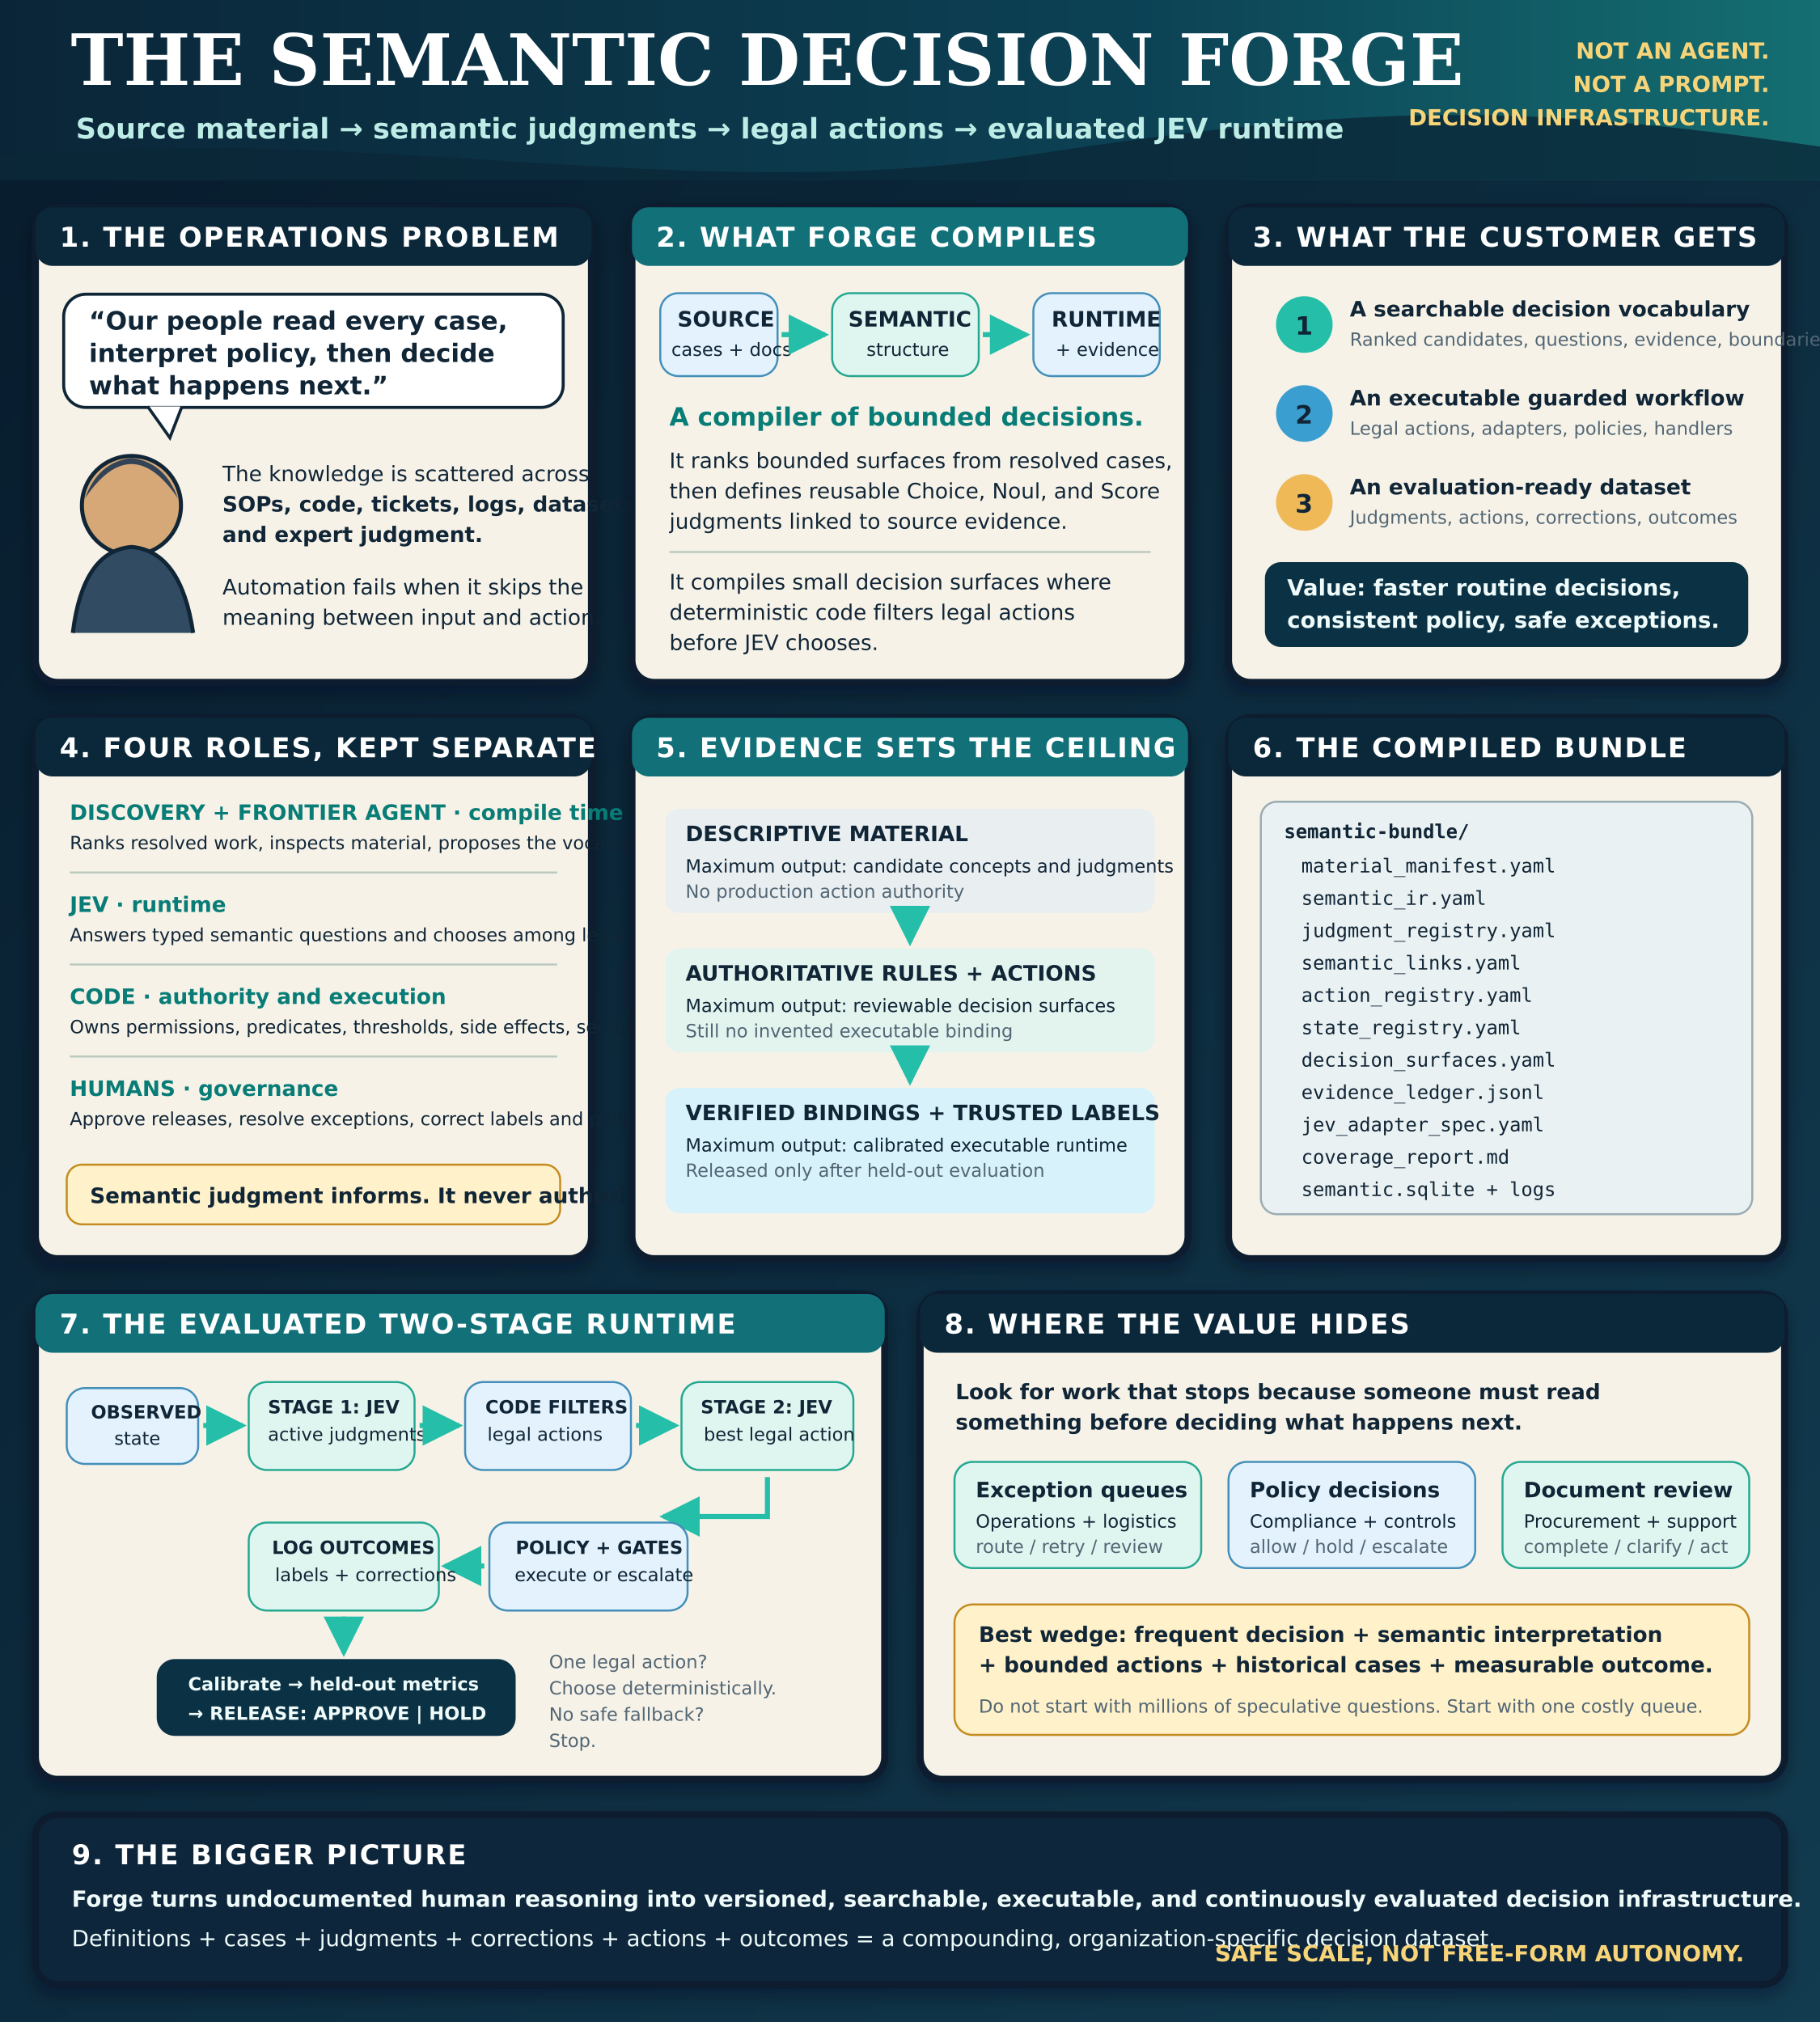
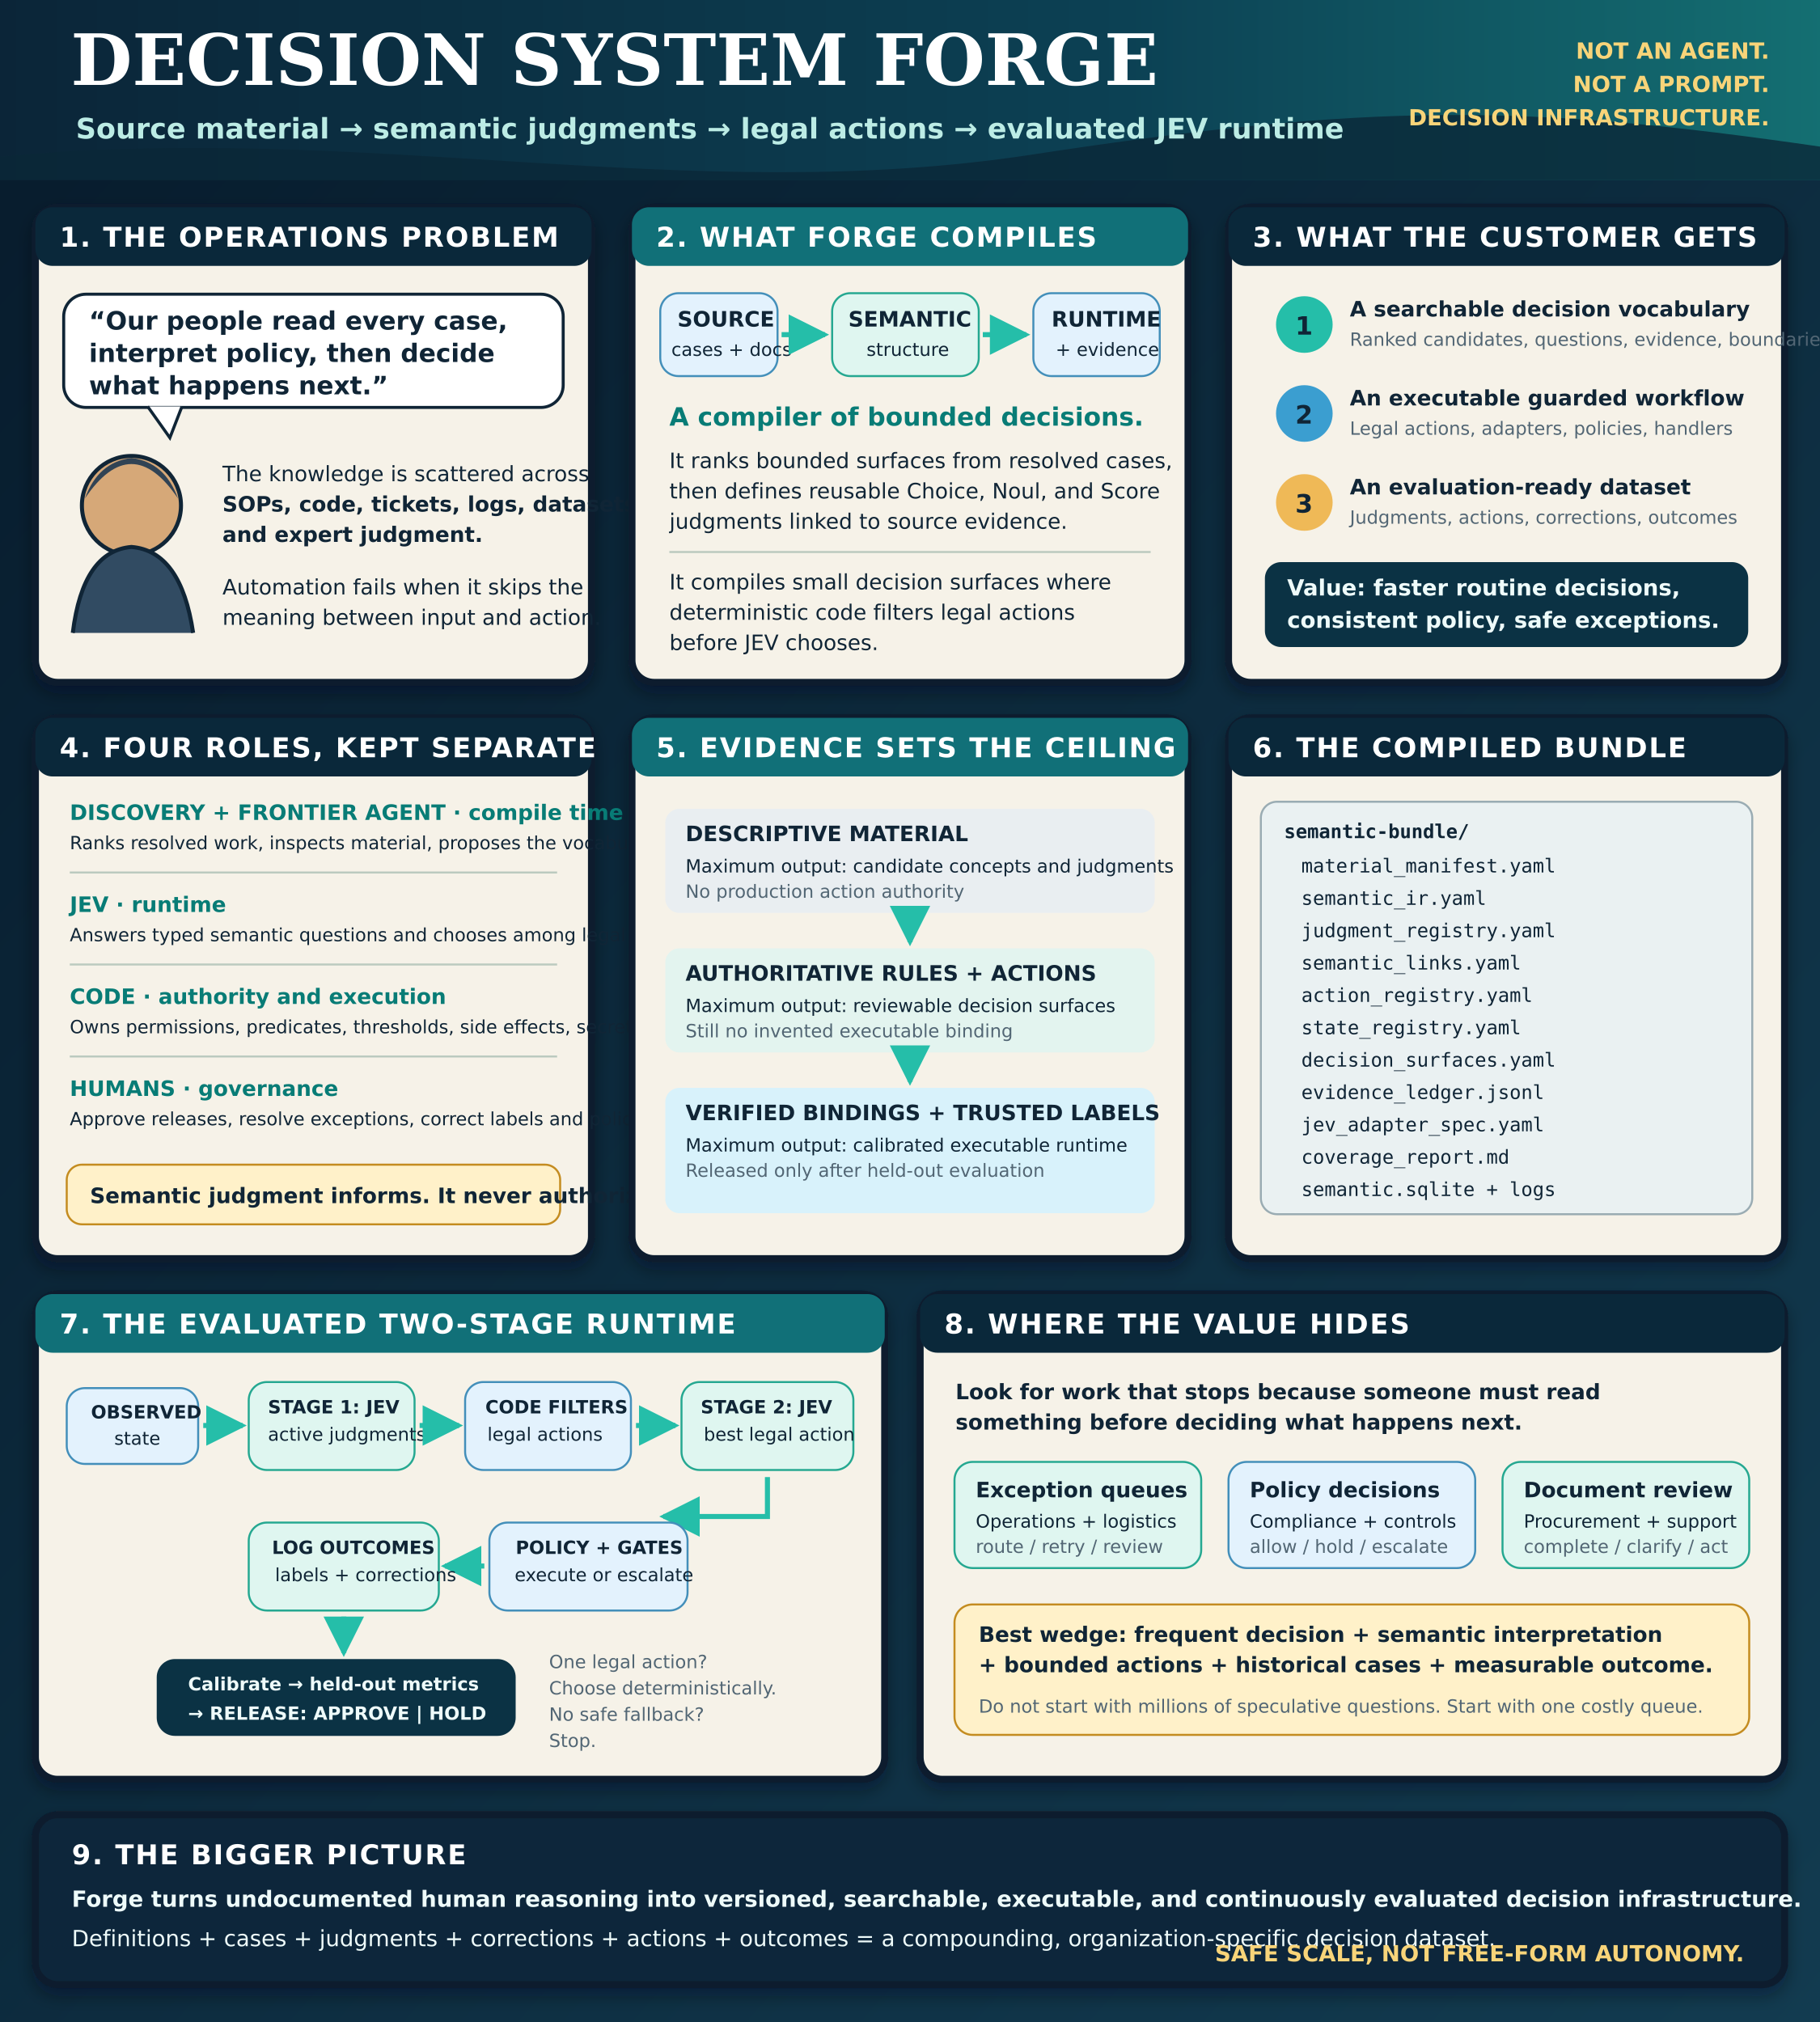
<svg xmlns="http://www.w3.org/2000/svg" width="1800" height="2000" viewBox="0 0 1800 2000" role="img" aria-labelledby="title description">
  <defs>
    <linearGradient id="page" x1="0" y1="0" x2="1" y2="1">
      <stop offset="0" stop-color="#071b2c" />
      <stop offset="1" stop-color="#123b50" />
    </linearGradient>
    <linearGradient id="hero" x1="0" y1="0" x2="1" y2="0">
      <stop offset="0" stop-color="#0b2538" />
      <stop offset="0.62" stop-color="#0c4154" />
      <stop offset="1" stop-color="#146f72" />
    </linearGradient>
    <linearGradient id="accent" x1="0" y1="0" x2="1" y2="1">
      <stop offset="0" stop-color="#36d6b7" />
      <stop offset="1" stop-color="#40a9ff" />
    </linearGradient>
    <filter id="shadow" x="-10%" y="-10%" width="120%" height="130%">
      <feDropShadow dx="0" dy="8" stdDeviation="8" flood-color="#00111d" flood-opacity="0.35" />
    </filter>
    <marker id="arrow" viewBox="0 0 10 10" refX="9" refY="5" markerWidth="8" markerHeight="8" orient="auto-start-reverse">
      <path d="M 0 0 L 10 5 L 0 10 z" fill="#25bea9" />
    </marker>
    <style>
      .panel { fill:#f6f2e8; stroke:#081d2e; stroke-width:7; rx:22; filter:url(#shadow) }
      .panel-dark { fill:#0a283a; stroke:#081d2e; stroke-width:7; rx:22; filter:url(#shadow) }
      .bar { fill:#0a283a }
      .bar-accent { fill:#117078 }
      .panel-title { font-family:"DejaVu Sans"; font-size:27px; font-weight:800; letter-spacing:1.5px; fill:#fff }
      .h1 { font-family:"DejaVu Serif"; font-size:70px; font-weight:800; fill:#fff }
      .subtitle { font-family:"DejaVu Sans"; font-size:28px; font-weight:600; fill:#bcece5 }
      .tag { font-family:"DejaVu Sans"; font-size:22px; font-weight:800; fill:#f8d479 }
      .body { font-family:"DejaVu Sans"; font-size:25px; fill:#102536 }
      .body-sm { font-family:"DejaVu Sans"; font-size:21px; fill:#102536 }
      .body-xs { font-family:"DejaVu Sans"; font-size:18px; fill:#102536 }
      .body-white { font-family:"DejaVu Sans"; font-size:22px; fill:#eefbfa }
      .strong { font-weight:800 }
      .muted { fill:#526674 }
      .accent-text { fill:#087c76; font-weight:800 }
      .chip { fill:#dff6f0; stroke:#25a891; stroke-width:2; rx:18 }
      .chip-blue { fill:#e3f2fd; stroke:#438fba; stroke-width:2; rx:18 }
      .bubble { fill:#fff; stroke:#102536; stroke-width:3; rx:22 }
      .code { font-family:"DejaVu Sans Mono"; font-size:19px; fill:#102536 }
      .rule { stroke:#bbcabf; stroke-width:2 }
      .flow { stroke:#25bea9; stroke-width:8; fill:none; marker-end:url(#arrow) }
      .flow-thin { stroke:#25bea9; stroke-width:5; fill:none; marker-end:url(#arrow) }
    </style>
  </defs>
  <rect width="1800" height="2000" fill="url(#page)" />
  <rect x="0" y="0" width="1800" height="178" fill="url(#hero)" />
  <path d="M0 155 C360 120 680 205 1020 153 S1510 103 1800 145 L1800 178 L0 178 Z" fill="#0a2737" opacity="0.8" />
-   <text x="70" y="84" class="h1">THE SEMANTIC DECISION FORGE</text>
+   <text x="70" y="84" class="h1">DECISION SYSTEM FORGE</text>
  <text x="75" y="137" class="subtitle">Source material → semantic judgments → legal actions → evaluated JEV runtime</text>
  <text x="1750" y="58" class="tag" text-anchor="end">NOT AN AGENT.</text>
  <text x="1750" y="91" class="tag" text-anchor="end">NOT A PROMPT.</text>
  <text x="1750" y="124" class="tag" text-anchor="end">DECISION INFRASTRUCTURE.</text>
  <g transform="translate(35 205)">
    <rect class="panel" width="550" height="470" />
    <rect class="bar" width="550" height="58" rx="17" />
    <text x="24" y="39" class="panel-title">1. THE OPERATIONS PROBLEM</text>
    <rect x="28" y="86" width="494" height="112" class="bubble" />
    <path d="M111 197 l22 31 l12 -31" fill="#fff" stroke="#102536" stroke-width="3" />
    <text x="53" y="121" class="body strong">“Our people read every case,</text>
    <text x="53" y="153" class="body strong">interpret policy, then decide</text>
    <text x="53" y="185" class="body strong">what happens next.”</text>
    <circle cx="95" cy="295" r="49" fill="#d6a878" stroke="#102536" stroke-width="4" />
    <path d="M49 288 Q95 220 141 288 Q128 252 95 248 Q62 252 49 288" fill="#314354" />
    <path d="M37 421 Q47 340 95 336 Q144 340 156 421" fill="#314b62" stroke="#102536" stroke-width="4" />
    <text x="185" y="271" class="body-sm">The knowledge is scattered across</text>
    <text x="185" y="301" class="body-sm strong">SOPs, code, tickets, logs, datasets,</text>
    <text x="185" y="331" class="body-sm strong">and expert judgment.</text>
    <text x="185" y="383" class="body-sm">Automation fails when it skips the</text>
    <text x="185" y="413" class="body-sm">meaning between input and action.</text>
  </g>
  <g transform="translate(625 205)">
    <rect class="panel" width="550" height="470" />
    <rect class="bar-accent" width="550" height="58" rx="17" />
    <text x="24" y="39" class="panel-title">2. WHAT FORGE COMPILES</text>
    <rect x="28" y="85" width="116" height="82" class="chip-blue" />
    <text x="45" y="118" class="body-sm strong">SOURCE</text>
    <text x="39" y="147" class="body-xs">cases + docs</text>
    <path d="M148 126 H191" class="flow-thin" />
    <rect x="198" y="85" width="145" height="82" class="chip" />
    <text x="214" y="118" class="body-sm strong">SEMANTIC</text>
    <text x="232" y="147" class="body-xs">structure</text>
    <path d="M347 126 H390" class="flow-thin" />
    <rect x="397" y="85" width="125" height="82" class="chip-blue" />
    <text x="415" y="118" class="body-sm strong">RUNTIME</text>
    <text x="419" y="147" class="body-xs">+ evidence</text>
    <text x="37" y="216" class="body strong accent-text">A compiler of bounded decisions.</text>
    <text x="37" y="258" class="body-sm">It ranks bounded surfaces from resolved cases,</text>
    <text x="37" y="288" class="body-sm">then defines reusable Choice, Noul, and Score</text>
    <text x="37" y="318" class="body-sm">judgments linked to source evidence.</text>
    <line x1="37" y1="341" x2="513" y2="341" class="rule" />
    <text x="37" y="378" class="body-sm">It compiles small decision surfaces where</text>
    <text x="37" y="408" class="body-sm">deterministic code filters legal actions</text>
    <text x="37" y="438" class="body-sm">before JEV chooses.</text>
  </g>
  <g transform="translate(1215 205)">
    <rect class="panel" width="550" height="470" />
    <rect class="bar" width="550" height="58" rx="17" />
    <text x="24" y="39" class="panel-title">3. WHAT THE CUSTOMER GETS</text>
    <circle cx="75" cy="116" r="28" fill="#25bea9" />
    <text x="66" y="126" class="body strong" fill="#fff">1</text>
    <text x="120" y="108" class="body-sm strong">A searchable decision vocabulary</text>
    <text x="120" y="137" class="body-xs muted">Ranked candidates, questions, evidence, boundaries</text>
    <circle cx="75" cy="204" r="28" fill="#3b9ed0" />
    <text x="66" y="214" class="body strong" fill="#fff">2</text>
    <text x="120" y="196" class="body-sm strong">An executable guarded workflow</text>
    <text x="120" y="225" class="body-xs muted">Legal actions, adapters, policies, handlers</text>
    <circle cx="75" cy="292" r="28" fill="#efb957" />
    <text x="66" y="302" class="body strong" fill="#fff">3</text>
    <text x="120" y="284" class="body-sm strong">An evaluation-ready dataset</text>
    <text x="120" y="313" class="body-xs muted">Judgments, actions, corrections, outcomes</text>
    <rect x="36" y="351" width="478" height="84" rx="16" fill="#0b3244" />
    <text x="58" y="384" class="body-white strong">Value: faster routine decisions,</text>
    <text x="58" y="416" class="body-white strong">consistent policy, safe exceptions.</text>
  </g>
  <g transform="translate(35 710)">
    <rect class="panel" width="550" height="535" />
    <rect class="bar" width="550" height="58" rx="17" />
    <text x="24" y="39" class="panel-title">4. FOUR ROLES, KEPT SEPARATE</text>
    <text x="34" y="101" class="body-sm strong accent-text">DISCOVERY + FRONTIER AGENT · compile time</text>
    <text x="34" y="130" class="body-xs">Ranks resolved work, inspects material, proposes the vocabulary.</text>
    <line x1="34" y1="153" x2="516" y2="153" class="rule" />
    <text x="34" y="192" class="body-sm strong accent-text">JEV · runtime</text>
    <text x="34" y="221" class="body-xs">Answers typed semantic questions and chooses among legal options.</text>
    <line x1="34" y1="244" x2="516" y2="244" class="rule" />
    <text x="34" y="283" class="body-sm strong accent-text">CODE · authority and execution</text>
    <text x="34" y="312" class="body-xs">Owns permissions, predicates, thresholds, side effects, secrets.</text>
    <line x1="34" y1="335" x2="516" y2="335" class="rule" />
    <text x="34" y="374" class="body-sm strong accent-text">HUMANS · governance</text>
    <text x="34" y="403" class="body-xs">Approve releases, resolve exceptions, correct labels and policy.</text>
    <rect x="31" y="442" width="488" height="59" rx="15" fill="#fff1c9" stroke="#c48c20" stroke-width="2" />
    <text x="54" y="480" class="body-sm strong">Semantic judgment informs. It never authorizes.</text>
  </g>
  <g transform="translate(625 710)">
    <rect class="panel" width="550" height="535" />
    <rect class="bar-accent" width="550" height="58" rx="17" />
    <text x="24" y="39" class="panel-title">5. EVIDENCE SETS THE CEILING</text>
    <rect x="33" y="90" width="484" height="103" rx="14" fill="#e9eef1" />
    <text x="53" y="122" class="body-sm strong">DESCRIPTIVE MATERIAL</text>
    <text x="53" y="153" class="body-xs">Maximum output: candidate concepts and judgments</text>
    <text x="53" y="178" class="body-xs muted">No production action authority</text>
    <path d="M275 199 V222" class="flow-thin" />
    <rect x="33" y="228" width="484" height="103" rx="14" fill="#e3f4ef" />
    <text x="53" y="260" class="body-sm strong">AUTHORITATIVE RULES + ACTIONS</text>
    <text x="53" y="291" class="body-xs">Maximum output: reviewable decision surfaces</text>
    <text x="53" y="316" class="body-xs muted">Still no invented executable binding</text>
    <path d="M275 337 V360" class="flow-thin" />
    <rect x="33" y="366" width="484" height="124" rx="14" fill="#d8f2fb" />
    <text x="53" y="398" class="body-sm strong">VERIFIED BINDINGS + TRUSTED LABELS</text>
    <text x="53" y="429" class="body-xs">Maximum output: calibrated executable runtime</text>
    <text x="53" y="454" class="body-xs muted">Released only after held-out evaluation</text>
  </g>
  <g transform="translate(1215 710)">
    <rect class="panel" width="550" height="535" />
    <rect class="bar" width="550" height="58" rx="17" />
    <text x="24" y="39" class="panel-title">6. THE COMPILED BUNDLE</text>
    <rect x="32" y="83" width="486" height="408" rx="16" fill="#eaf1f2" stroke="#9aacb3" stroke-width="2" />
    <text x="55" y="119" class="code strong">semantic-bundle/</text>
    <text x="72" y="153" class="code">material_manifest.yaml</text>
    <text x="72" y="185" class="code">semantic_ir.yaml</text>
    <text x="72" y="217" class="code">judgment_registry.yaml</text>
    <text x="72" y="249" class="code">semantic_links.yaml</text>
    <text x="72" y="281" class="code">action_registry.yaml</text>
    <text x="72" y="313" class="code">state_registry.yaml</text>
    <text x="72" y="345" class="code">decision_surfaces.yaml</text>
    <text x="72" y="377" class="code">evidence_ledger.jsonl</text>
    <text x="72" y="409" class="code">jev_adapter_spec.yaml</text>
    <text x="72" y="441" class="code">coverage_report.md</text>
    <text x="72" y="473" class="code">semantic.sqlite + logs</text>
  </g>
  <g transform="translate(35 1280)">
    <rect class="panel" width="840" height="480" />
    <rect class="bar-accent" width="840" height="58" rx="17" />
    <text x="24" y="39" class="panel-title">7. THE EVALUATED TWO-STAGE RUNTIME</text>
    <rect x="31" y="93" width="130" height="75" class="chip-blue" />
    <text x="55" y="123" class="body-xs strong">OBSERVED</text>
    <text x="78" y="149" class="body-xs">state</text>
    <path d="M166 130 H205" class="flow-thin" />
    <rect x="211" y="87" width="164" height="87" class="chip" />
    <text x="230" y="118" class="body-xs strong">STAGE 1: JEV</text>
    <text x="230" y="145" class="body-xs">active judgments</text>
    <path d="M380 130 H419" class="flow-thin" />
    <rect x="425" y="87" width="164" height="87" class="chip-blue" />
    <text x="445" y="118" class="body-xs strong">CODE FILTERS</text>
    <text x="447" y="145" class="body-xs">legal actions</text>
    <path d="M594 130 H633" class="flow-thin" />
    <rect x="639" y="87" width="170" height="87" class="chip" />
    <text x="658" y="118" class="body-xs strong">STAGE 2: JEV</text>
    <text x="661" y="145" class="body-xs">best legal action</text>
    <path d="M724 181 V220 H621" class="flow-thin" />
    <rect x="449" y="226" width="196" height="87" class="chip-blue" />
    <text x="475" y="257" class="body-xs strong">POLICY + GATES</text>
    <text x="474" y="284" class="body-xs">execute or escalate</text>
    <path d="M444 269 H405" class="flow-thin" />
    <rect x="211" y="226" width="188" height="87" class="chip" />
    <text x="234" y="257" class="body-xs strong">LOG OUTCOMES</text>
    <text x="237" y="284" class="body-xs">labels + corrections</text>
    <path d="M305 319 V355" class="flow-thin" />
    <rect x="120" y="361" width="355" height="76" rx="18" fill="#0b3244" />
    <text x="151" y="392" class="body-xs strong" style="fill:#eefbfa">Calibrate → held-out metrics</text>
    <text x="151" y="421" class="body-xs strong" style="fill:#eefbfa">→ RELEASE: APPROVE | HOLD</text>
    <text x="508" y="370" class="body-xs muted">One legal action?</text>
    <text x="508" y="396" class="body-xs muted">Choose deterministically.</text>
    <text x="508" y="422" class="body-xs muted">No safe fallback?</text>
    <text x="508" y="448" class="body-xs muted">Stop.</text>
  </g>
  <g transform="translate(910 1280)">
    <rect class="panel" width="855" height="480" />
    <rect class="bar" width="855" height="58" rx="17" />
    <text x="24" y="39" class="panel-title">8. WHERE THE VALUE HIDES</text>
    <text x="35" y="104" class="body-sm strong">Look for work that stops because someone must read</text>
    <text x="35" y="134" class="body-sm strong">something before deciding what happens next.</text>
    <rect x="34" y="166" width="244" height="105" class="chip" />
    <text x="55" y="201" class="body-sm strong">Exception queues</text>
    <text x="55" y="231" class="body-xs">Operations + logistics</text>
    <text x="55" y="256" class="body-xs muted">route / retry / review</text>
    <rect x="305" y="166" width="244" height="105" class="chip-blue" />
    <text x="326" y="201" class="body-sm strong">Policy decisions</text>
    <text x="326" y="231" class="body-xs">Compliance + controls</text>
    <text x="326" y="256" class="body-xs muted">allow / hold / escalate</text>
    <rect x="576" y="166" width="244" height="105" class="chip" />
    <text x="597" y="201" class="body-sm strong">Document review</text>
    <text x="597" y="231" class="body-xs">Procurement + support</text>
    <text x="597" y="256" class="body-xs muted">complete / clarify / act</text>
    <rect x="34" y="307" width="786" height="129" rx="18" fill="#fff1c9" stroke="#c48c20" stroke-width="2" />
    <text x="58" y="344" class="body-sm strong">Best wedge: frequent decision + semantic interpretation</text>
    <text x="58" y="374" class="body-sm strong">+ bounded actions + historical cases + measurable outcome.</text>
    <text x="58" y="414" class="body-xs muted">Do not start with millions of speculative questions. Start with one costly queue.</text>
  </g>
  <g transform="translate(35 1795)">
    <rect class="panel-dark" width="1730" height="168" />
    <text x="36" y="49" class="panel-title">9. THE BIGGER PICTURE</text>
    <text x="36" y="91" class="body-white strong">Forge turns undocumented human reasoning into versioned, searchable, executable, and continuously evaluated decision infrastructure.</text>
    <text x="36" y="130" class="body-white">Definitions + cases + judgments + corrections + actions + outcomes = a compounding, organization-specific decision dataset.</text>
    <text x="1690" y="145" class="tag" text-anchor="end">SAFE SCALE, NOT FREE-FORM AUTONOMY.</text>
  </g>
</svg>
